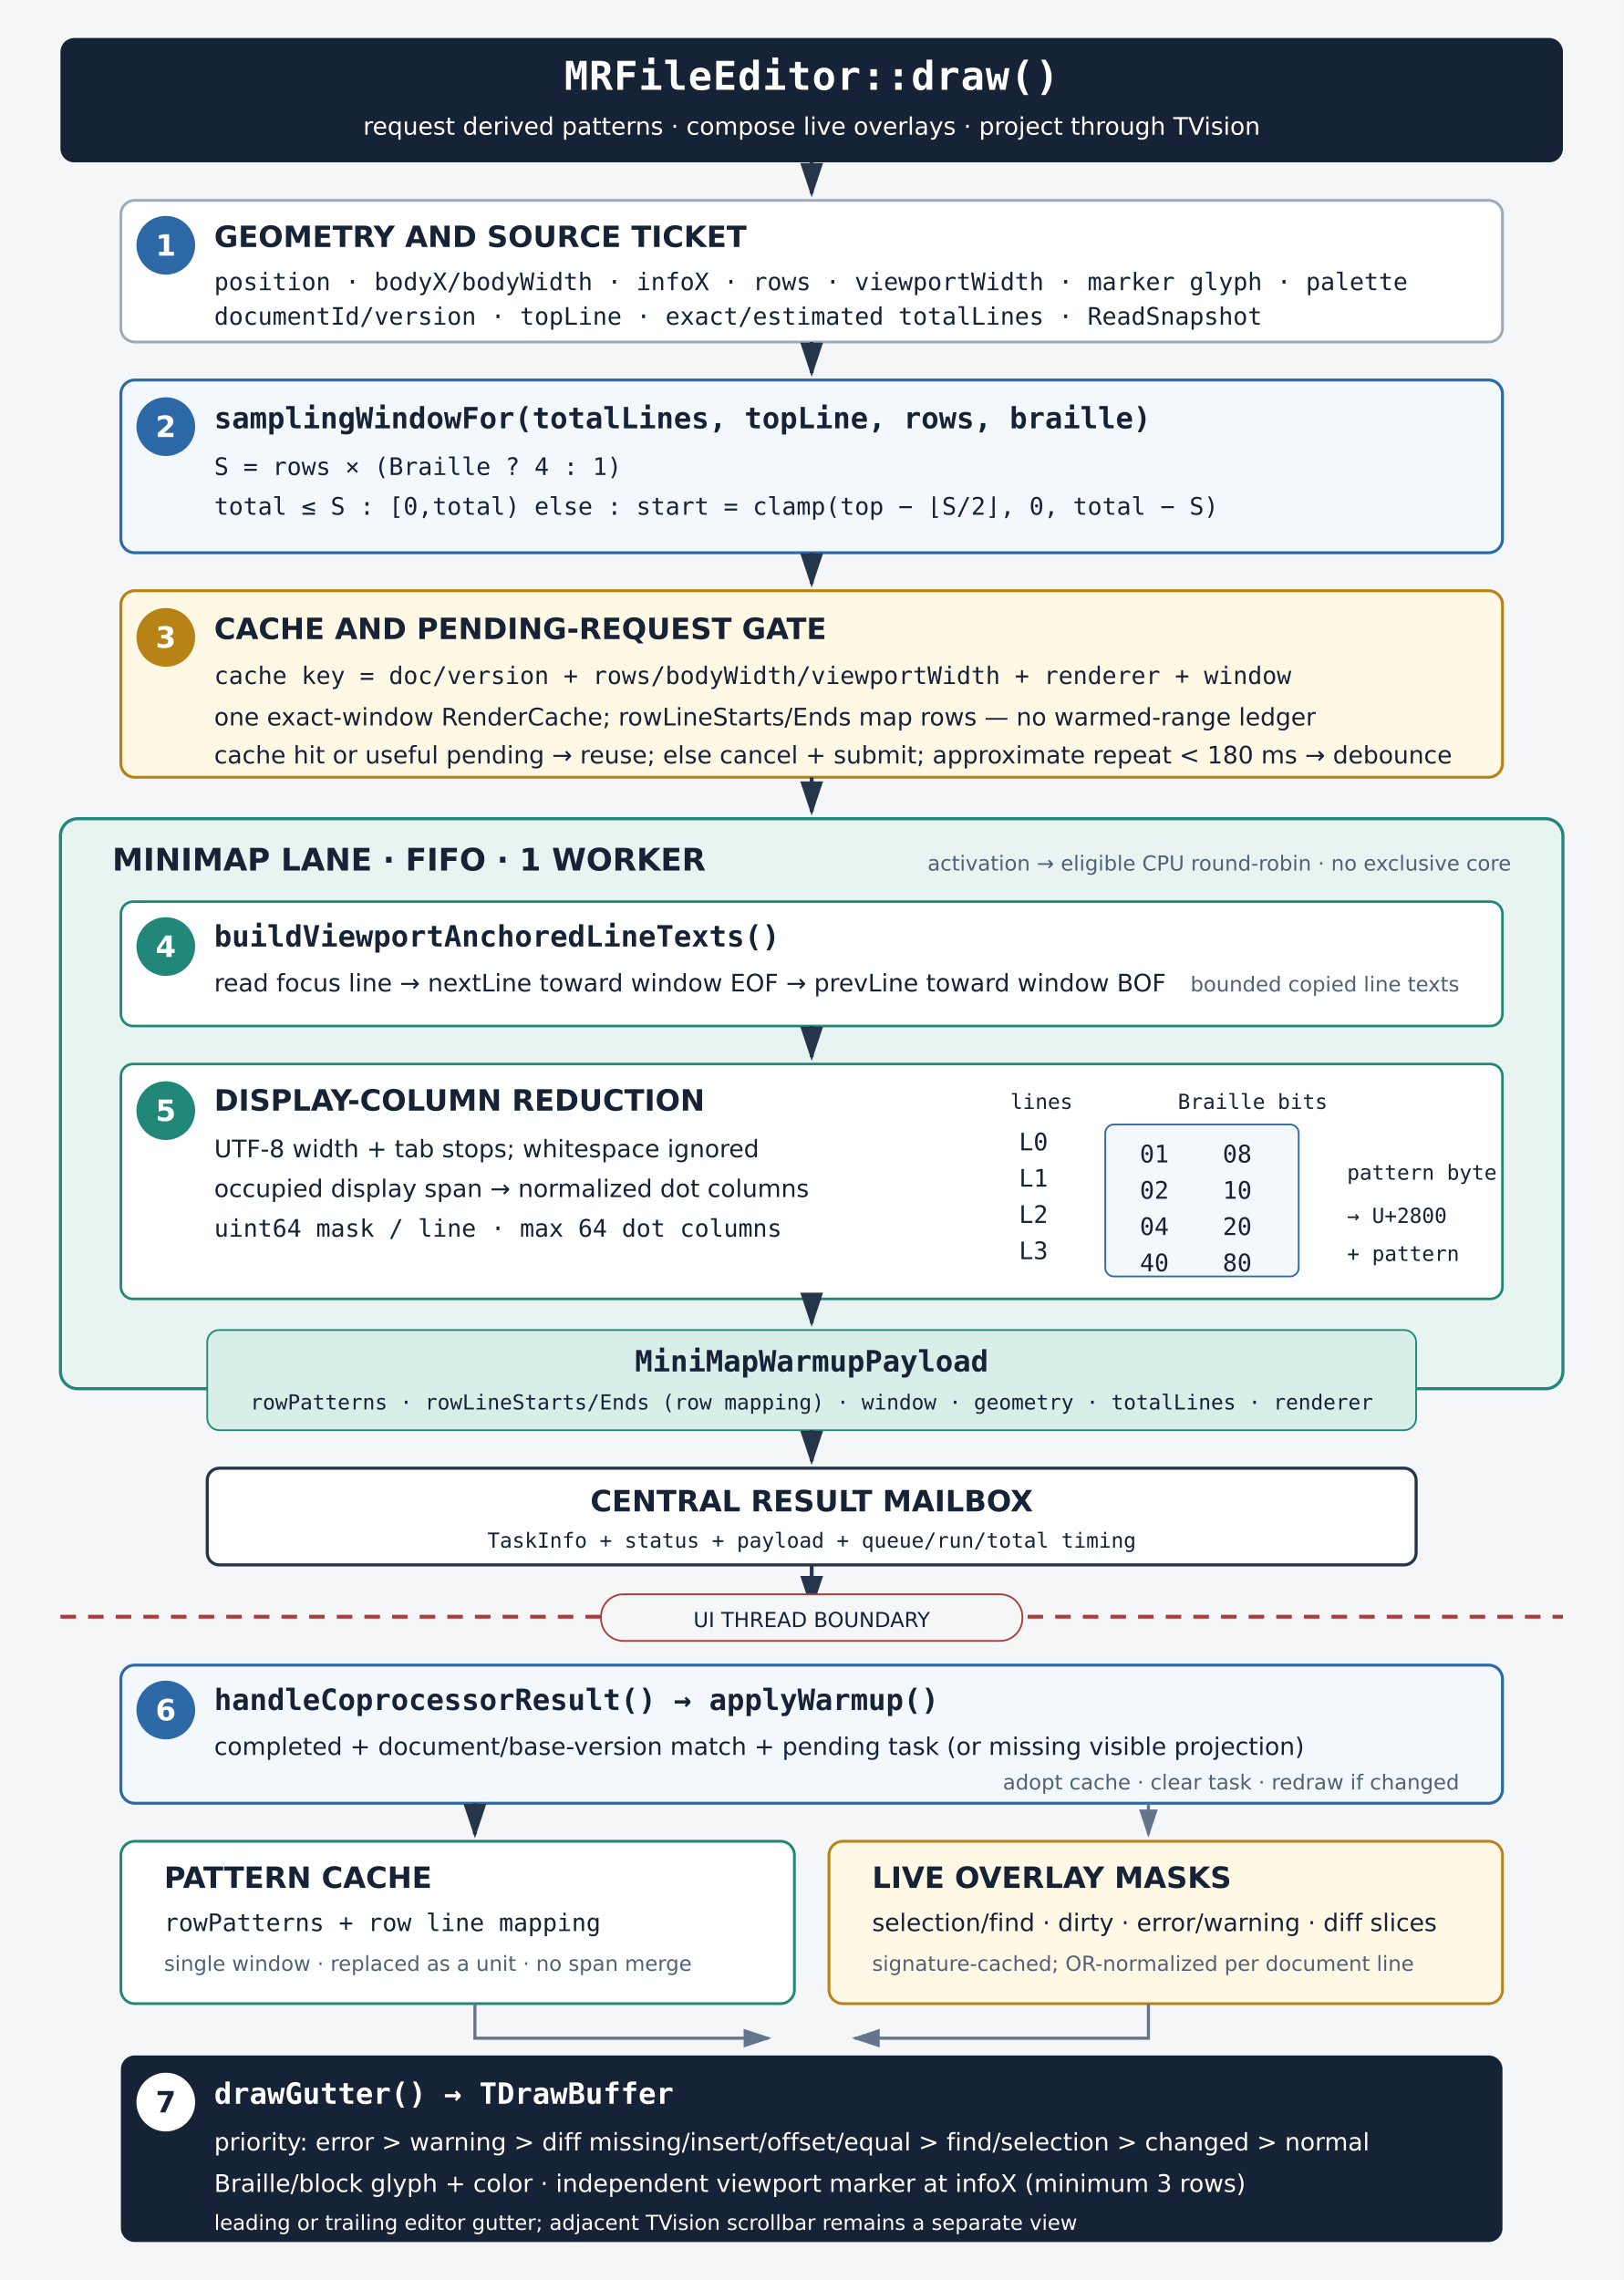
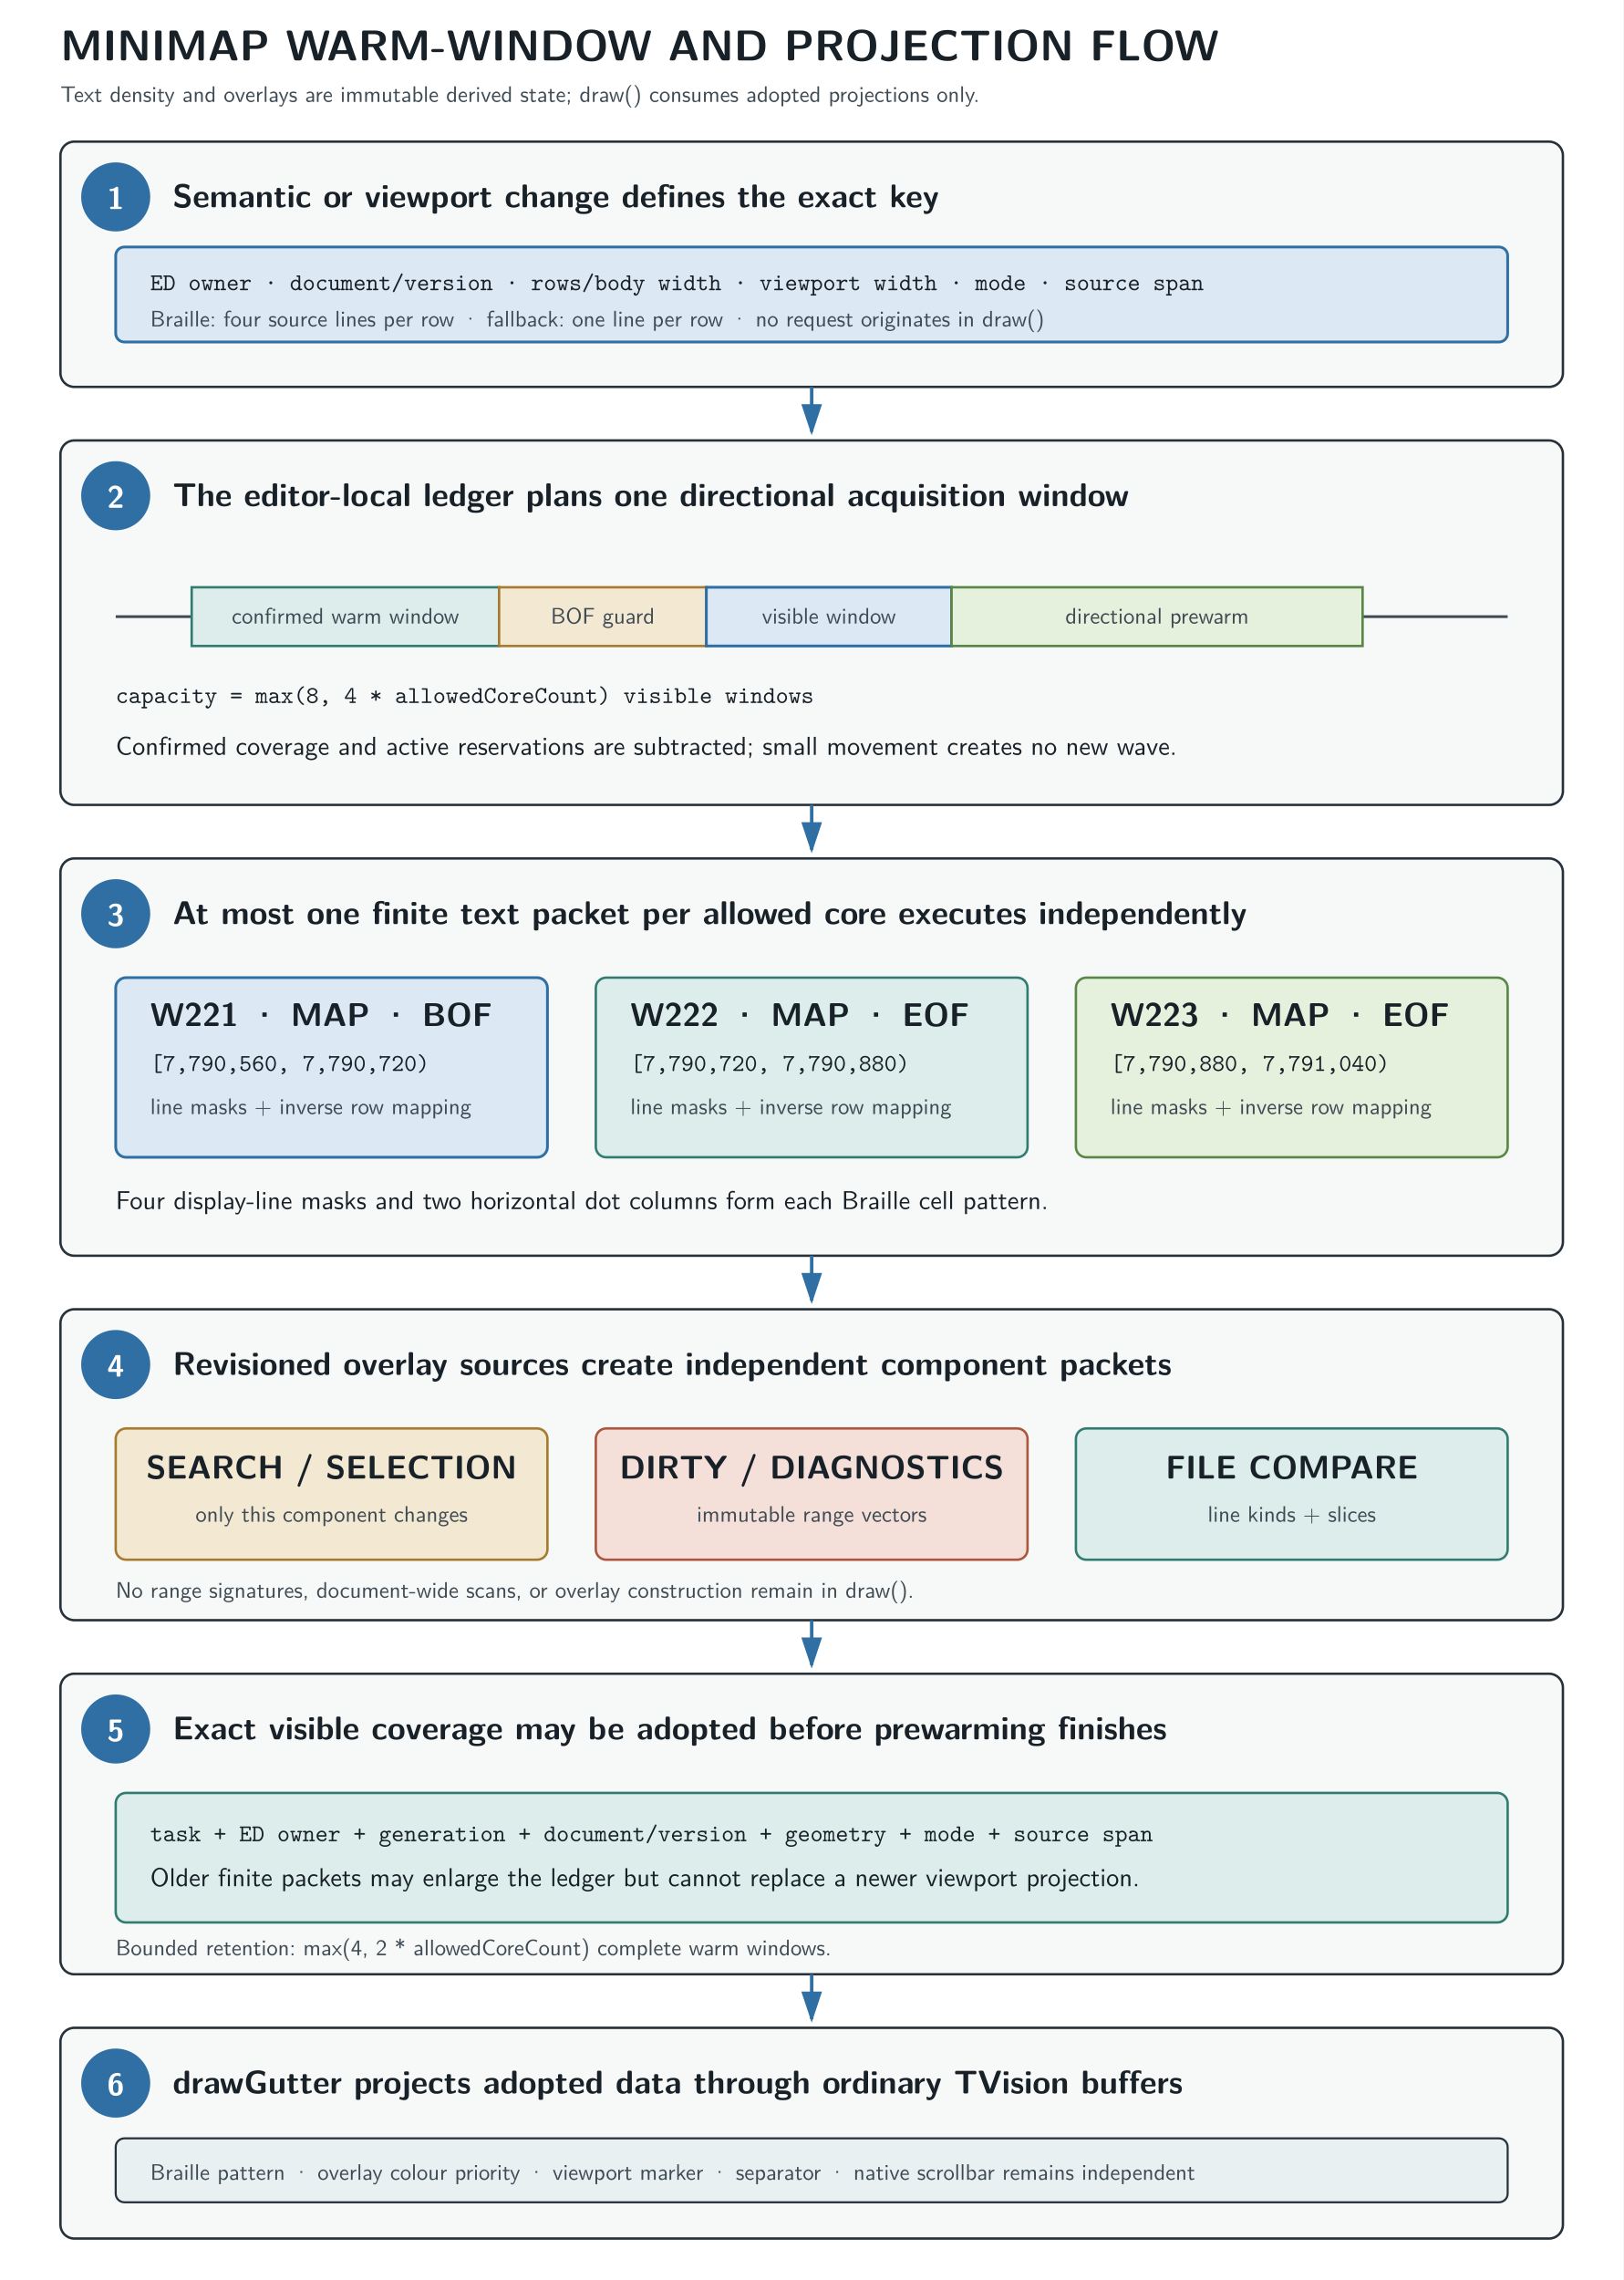
<svg xmlns="http://www.w3.org/2000/svg" width="940" height="1320" viewBox="0 0 940 1320" role="img" aria-labelledby="title desc">
  <defs>
    <marker id="arrow" markerWidth="10" markerHeight="10" refX="8" refY="3" orient="auto" markerUnits="strokeWidth">
-       <path d="M0,0 L0,6 L9,3 z" fill="#26364a" />
+       <path d="M0,0 L0,6 L9,3 z" fill="#3f4b54" />
    </marker>
-     <marker id="arrowLight" markerWidth="10" markerHeight="10" refX="8" refY="3" orient="auto" markerUnits="strokeWidth">
-       <path d="M0,0 L0,6 L9,3 z" fill="#64748b" />
+     <marker id="arrowBlue" markerWidth="10" markerHeight="10" refX="8" refY="3" orient="auto" markerUnits="strokeWidth">
+       <path d="M0,0 L0,6 L9,3 z" fill="#2f6fa3" />
    </marker>
    <style>
-       .sans { font-family: "DejaVu Sans", Arial, sans-serif; fill: #162235; }
-       .mono { font-family: "DejaVu Sans Mono", Consolas, monospace; fill: #162235; }
-       .title { font-size: 23px; font-weight: 700; letter-spacing: .5px; }
-       .head { font-size: 18px; font-weight: 700; }
-       .stage { font-size: 17px; font-weight: 700; }
-       .body { font-size: 14px; }
-       .small { font-size: 12px; }
-       .inverse { fill: #ffffff; }
-       .muted { fill: #516174; }
-       .card { fill: #ffffff; stroke: #9daaba; stroke-width: 1.6; }
-       .flow { fill: none; stroke: #26364a; stroke-width: 2.2; marker-end: url(#arrow); }
-       .branch { fill: none; stroke: #64748b; stroke-width: 1.8; marker-end: url(#arrowLight); }
+       .title { font: 700 25px 'Latin Modern Sans', 'DejaVu Sans', sans-serif; fill: #182128; }
+       .panel-title { font: 700 19px 'Latin Modern Sans', 'DejaVu Sans', sans-serif; fill: #182128; }
+       .heading { font: 700 14px 'Latin Modern Sans', 'DejaVu Sans', sans-serif; fill: #59656e; letter-spacing: 0.4px; }
+       .body { font: 15px 'Latin Modern Sans', 'DejaVu Sans', sans-serif; fill: #182128; }
+       .small { font: 13px 'Latin Modern Sans', 'DejaVu Sans', sans-serif; fill: #3f4b54; }
+       .code { font: 14px 'Latin Modern Mono', 'DejaVu Sans Mono', monospace; fill: #182128; }
+       .badge { font: 700 18px 'Latin Modern Sans', 'DejaVu Sans', sans-serif; fill: #ffffff; text-anchor: middle; }
+       .box { fill: #f7f8f8; stroke: #27313a; stroke-width: 1.4; }
+       .flow { fill: none; stroke: #3f4b54; stroke-width: 1.8; marker-end: url(#arrow); }
+       .flow-blue { fill: none; stroke: #2f6fa3; stroke-width: 2; marker-end: url(#arrowBlue); }
+       .blue { fill: #dce8f4; stroke: #2f6fa3; stroke-width: 1.6; }
+       .green { fill: #dcedeb; stroke: #317c70; stroke-width: 1.4; }
+       .lime { fill: #e5f0dd; stroke: #588646; stroke-width: 1.4; }
+       .gold { fill: #f3e8d1; stroke: #a77b2f; stroke-width: 1.4; }
+       .red { fill: #f4dfd9; stroke: #ad563e; stroke-width: 1.4; }
    </style>
  </defs>
-   <rect width="940" height="1320" fill="#f4f6f8" />
-   <rect x="35" y="22" width="870" height="72" rx="8" fill="#162235" />
-   <text x="470" y="52" text-anchor="middle" class="mono title inverse">MRFileEditor::draw()</text>
-   <text x="470" y="78" text-anchor="middle" class="sans body inverse">request derived patterns · compose live overlays · project through TVision</text>
-   <path d="M470 94 L470 112" class="flow" />
-   <rect x="70" y="116" width="800" height="82" rx="8" class="card" />
-   <circle cx="96" cy="142" r="17" fill="#2d69a6" />
-   <text x="96" y="148" text-anchor="middle" class="sans stage inverse">1</text>
-   <text x="124" y="143" class="sans stage">GEOMETRY AND SOURCE TICKET</text>
-   <text x="124" y="168" class="mono body">position · bodyX/bodyWidth · infoX · rows · viewportWidth · marker glyph · palette</text>
-   <text x="124" y="188" class="mono body">documentId/version · topLine · exact/estimated totalLines · ReadSnapshot</text>
-   <path d="M470 198 L470 216" class="flow" />
-   <rect x="70" y="220" width="800" height="100" rx="8" fill="#f3f8fd" stroke="#2d69a6" stroke-width="1.7" />
-   <circle cx="96" cy="247" r="17" fill="#2d69a6" />
-   <text x="96" y="253" text-anchor="middle" class="sans stage inverse">2</text>
-   <text x="124" y="248" class="mono stage">samplingWindowFor(totalLines, topLine, rows, braille)</text>
-   <text x="124" y="275" class="mono body">S = rows × (Braille ? 4 : 1)</text>
-   <text x="124" y="298" class="mono body">total ≤ S : [0,total)   else : start = clamp(top − ⌊S/2⌋, 0, total − S)</text>
-   <path d="M470 320 L470 338" class="flow" />
-   <rect x="70" y="342" width="800" height="108" rx="8" fill="#fff8e5" stroke="#b78316" stroke-width="1.7" />
-   <circle cx="96" cy="369" r="17" fill="#b78316" />
-   <text x="96" y="375" text-anchor="middle" class="sans stage inverse">3</text>
-   <text x="124" y="370" class="sans stage">CACHE AND PENDING-REQUEST GATE</text>
-   <text x="124" y="396" class="mono body">cache key = doc/version + rows/bodyWidth/viewportWidth + renderer + window</text>
-   <text x="124" y="420" class="sans body">one exact-window RenderCache; rowLineStarts/Ends map rows — no warmed-range ledger</text>
-   <text x="124" y="442" class="sans body">cache hit or useful pending → reuse; else cancel + submit; approximate repeat &lt; 180 ms → debounce</text>
-   <path d="M470 450 L470 470" class="flow" />
-   <rect x="35" y="474" width="870" height="330" rx="10" fill="#e7f4f1" stroke="#218779" stroke-width="1.8" />
-   <text x="65" y="504" class="sans head" fill="#17685e">MINIMAP LANE · FIFO · 1 WORKER</text>
-   <text x="875" y="504" text-anchor="end" class="sans small muted">activation → eligible CPU round-robin · no exclusive core</text>
-   <rect x="70" y="522" width="800" height="72" rx="7" fill="#ffffff" stroke="#218779" stroke-width="1.5" />
-   <circle cx="96" cy="548" r="17" fill="#218779" />
-   <text x="96" y="554" text-anchor="middle" class="sans stage inverse">4</text>
-   <text x="124" y="548" class="mono stage">buildViewportAnchoredLineTexts()</text>
-   <text x="124" y="574" class="sans body">read focus line → nextLine toward window EOF → prevLine toward window BOF</text>
-   <text x="845" y="574" text-anchor="end" class="sans small muted">bounded copied line texts</text>
-   <path d="M470 594 L470 612" class="flow" />
-   <rect x="70" y="616" width="800" height="136" rx="7" fill="#ffffff" stroke="#218779" stroke-width="1.5" />
-   <circle cx="96" cy="643" r="17" fill="#218779" />
-   <text x="96" y="649" text-anchor="middle" class="sans stage inverse">5</text>
-   <text x="124" y="643" class="sans stage">DISPLAY-COLUMN REDUCTION</text>
-   <text x="124" y="670" class="sans body">UTF-8 width + tab stops; whitespace ignored</text>
-   <text x="124" y="693" class="sans body">occupied display span → normalized dot columns</text>
-   <text x="124" y="716" class="mono body">uint64 mask / line · max 64 dot columns</text>
-   <text x="585" y="642" class="mono small">lines</text>
-   <text x="682" y="642" class="mono small">Braille bits</text>
-   <text x="590" y="666" class="mono body">L0</text>
-   <text x="590" y="687" class="mono body">L1</text>
-   <text x="590" y="708" class="mono body">L2</text>
-   <text x="590" y="729" class="mono body">L3</text>
-   <rect x="640" y="651" width="112" height="88" rx="5" fill="#f3f8fd" stroke="#2d69a6" />
-   <text x="660" y="673" class="mono body">01</text>
-   <text x="708" y="673" class="mono body">08</text>
-   <text x="660" y="694" class="mono body">02</text>
-   <text x="708" y="694" class="mono body">10</text>
-   <text x="660" y="715" class="mono body">04</text>
-   <text x="708" y="715" class="mono body">20</text>
-   <text x="660" y="736" class="mono body">40</text>
-   <text x="708" y="736" class="mono body">80</text>
-   <text x="780" y="683" class="mono small">pattern byte</text>
-   <text x="780" y="708" class="mono small">→ U+2800</text>
-   <text x="780" y="730" class="mono small">+ pattern</text>
-   <path d="M470 752 L470 766" class="flow" />
-   <rect x="120" y="770" width="700" height="58" rx="7" fill="#d8eee9" stroke="#218779" />
-   <text x="470" y="794" text-anchor="middle" class="mono stage">MiniMapWarmupPayload</text>
-   <text x="470" y="816" text-anchor="middle" class="mono small">rowPatterns · rowLineStarts/Ends (row mapping) · window · geometry · totalLines · renderer</text>
-   <path d="M470 828 L470 846" class="flow" />
-   <rect x="120" y="850" width="700" height="56" rx="7" fill="#ffffff" stroke="#26364a" stroke-width="1.8" />
-   <text x="470" y="875" text-anchor="middle" class="sans stage">CENTRAL RESULT MAILBOX</text>
-   <text x="470" y="896" text-anchor="middle" class="mono small">TaskInfo + status + payload + queue/run/total timing</text>
-   <path d="M470 906 L470 930" class="flow" />
-   <line x1="35" y1="936" x2="905" y2="936" stroke="#b03a3a" stroke-width="2.2" stroke-dasharray="9 7" />
-   <rect x="348" y="923" width="244" height="27" rx="13" fill="#f4f6f8" stroke="#b03a3a" />
-   <text x="470" y="942" text-anchor="middle" class="sans small" fill="#8f2929">UI THREAD BOUNDARY</text>
-   <rect x="70" y="964" width="800" height="80" rx="8" fill="#f3f8fd" stroke="#2d69a6" stroke-width="1.7" />
-   <circle cx="96" cy="990" r="17" fill="#2d69a6" />
-   <text x="96" y="996" text-anchor="middle" class="sans stage inverse">6</text>
-   <text x="124" y="990" class="mono stage">handleCoprocessorResult() → applyWarmup()</text>
-   <text x="124" y="1016" class="sans body">completed + document/base-version match + pending task (or missing visible projection)</text>
-   <text x="845" y="1036" text-anchor="end" class="sans small muted">adopt cache · clear task · redraw if changed</text>
-   <path d="M275 1044 L275 1062" class="flow" />
-   <path d="M665 1044 L665 1062" class="branch" />
-   <rect x="70" y="1066" width="390" height="94" rx="8" fill="#ffffff" stroke="#218779" stroke-width="1.6" />
-   <text x="95" y="1093" class="sans stage">PATTERN CACHE</text>
-   <text x="95" y="1118" class="mono body">rowPatterns + row line mapping</text>
-   <text x="95" y="1141" class="sans small muted">single window · replaced as a unit · no span merge</text>
-   <rect x="480" y="1066" width="390" height="94" rx="8" fill="#fff8e5" stroke="#b78316" stroke-width="1.6" />
-   <text x="505" y="1093" class="sans stage">LIVE OVERLAY MASKS</text>
-   <text x="505" y="1118" class="sans body">selection/find · dirty · error/warning · diff slices</text>
-   <text x="505" y="1141" class="sans small muted">signature-cached; OR-normalized per document line</text>
-   <path d="M275 1160 L275 1180 L445 1180" class="branch" />
-   <path d="M665 1160 L665 1180 L495 1180" class="branch" />
-   <rect x="70" y="1190" width="800" height="108" rx="8" fill="#162235" />
-   <circle cx="96" cy="1217" r="17" fill="#ffffff" />
-   <text x="96" y="1223" text-anchor="middle" class="sans stage">7</text>
-   <text x="124" y="1218" class="mono stage inverse">drawGutter() → TDrawBuffer</text>
-   <text x="124" y="1245" class="sans body inverse">priority: error &gt; warning &gt; diff missing/insert/offset/equal &gt; find/selection &gt; changed &gt; normal</text>
-   <text x="124" y="1269" class="sans body inverse">Braille/block glyph + color · independent viewport marker at infoX (minimum 3 rows)</text>
-   <text x="124" y="1291" class="sans small inverse">leading or trailing editor gutter; adjacent TVision scrollbar remains a separate view</text>
+   <rect width="940" height="1320" fill="#ffffff" />
+   <text x="35" y="35" class="title">MINIMAP WARM-WINDOW AND PROJECTION FLOW</text>
+   <text x="35" y="59" class="small">Text density and overlays are immutable derived state; draw() consumes adopted projections only.</text>
+   <rect x="35" y="82" width="870" height="142" rx="8" class="box" />
+   <circle cx="67" cy="114" r="20" fill="#2f6fa3" />
+   <text x="67" y="121" class="badge">1</text>
+   <text x="100" y="120" class="panel-title">Semantic or viewport change defines the exact key</text>
+   <rect x="67" y="143" width="806" height="55" rx="5" class="blue" />
+   <text x="87" y="168" class="code">ED owner · document/version · rows/body width · viewport width · mode · source span</text>
+   <text x="87" y="189" class="small">Braille: four source lines per row · fallback: one line per row · no request originates in draw()</text>
+   <path d="M470 224 L470 250" class="flow-blue" />
+   <rect x="35" y="255" width="870" height="211" rx="8" class="box" />
+   <circle cx="67" cy="287" r="20" fill="#2f6fa3" />
+   <text x="67" y="294" class="badge">2</text>
+   <text x="100" y="293" class="panel-title">The editor-local ledger plans one directional acquisition window</text>
+   <line x1="67" y1="357" x2="873" y2="357" stroke="#3f4b54" stroke-width="1.6" />
+   <rect x="111" y="340" width="178" height="34" class="green" />
+   <rect x="289" y="340" width="120" height="34" class="gold" />
+   <rect x="409" y="340" width="142" height="34" class="blue" />
+   <rect x="551" y="340" width="238" height="34" class="lime" />
+   <text x="200" y="361" class="small" text-anchor="middle">confirmed warm window</text>
+   <text x="349" y="361" class="small" text-anchor="middle">BOF guard</text>
+   <text x="480" y="361" class="small" text-anchor="middle">visible window</text>
+   <text x="670" y="361" class="small" text-anchor="middle">directional prewarm</text>
+   <text x="67" y="407" class="code">capacity = max(8, 4 * allowedCoreCount) visible windows</text>
+   <text x="67" y="437" class="body">Confirmed coverage and active reservations are subtracted; small movement creates no new wave.</text>
+   <path d="M470 466 L470 492" class="flow-blue" />
+   <rect x="35" y="497" width="870" height="230" rx="8" class="box" />
+   <circle cx="67" cy="529" r="20" fill="#2f6fa3" />
+   <text x="67" y="536" class="badge">3</text>
+   <text x="100" y="535" class="panel-title">At most one finite text packet per allowed core executes independently</text>
+   <rect x="67" y="566" width="250" height="104" rx="6" class="blue" />
+   <text x="87" y="594" class="panel-title">W221 · MAP · BOF</text>
+   <text x="87" y="620" class="code">[7,790,560, 7,790,720)</text>
+   <text x="87" y="645" class="small">line masks + inverse row mapping</text>
+   <rect x="345" y="566" width="250" height="104" rx="6" class="green" />
+   <text x="365" y="594" class="panel-title">W222 · MAP · EOF</text>
+   <text x="365" y="620" class="code">[7,790,720, 7,790,880)</text>
+   <text x="365" y="645" class="small">line masks + inverse row mapping</text>
+   <rect x="623" y="566" width="250" height="104" rx="6" class="lime" />
+   <text x="643" y="594" class="panel-title">W223 · MAP · EOF</text>
+   <text x="643" y="620" class="code">[7,790,880, 7,791,040)</text>
+   <text x="643" y="645" class="small">line masks + inverse row mapping</text>
+   <text x="67" y="700" class="body">Four display-line masks and two horizontal dot columns form each Braille cell pattern.</text>
+   <path d="M470 727 L470 753" class="flow-blue" />
+   <rect x="35" y="758" width="870" height="180" rx="8" class="box" />
+   <circle cx="67" cy="790" r="20" fill="#2f6fa3" />
+   <text x="67" y="797" class="badge">4</text>
+   <text x="100" y="796" class="panel-title">Revisioned overlay sources create independent component packets</text>
+   <rect x="67" y="827" width="250" height="76" rx="6" class="gold" />
+   <text x="192" y="856" class="panel-title" text-anchor="middle">SEARCH / SELECTION</text>
+   <text x="192" y="881" class="small" text-anchor="middle">only this component changes</text>
+   <rect x="345" y="827" width="250" height="76" rx="6" class="red" />
+   <text x="470" y="856" class="panel-title" text-anchor="middle">DIRTY / DIAGNOSTICS</text>
+   <text x="470" y="881" class="small" text-anchor="middle">immutable range vectors</text>
+   <rect x="623" y="827" width="250" height="76" rx="6" class="green" />
+   <text x="748" y="856" class="panel-title" text-anchor="middle">FILE COMPARE</text>
+   <text x="748" y="881" class="small" text-anchor="middle">line kinds + slices</text>
+   <text x="67" y="925" class="small">No range signatures, document-wide scans, or overlay construction remain in draw().</text>
+   <path d="M470 938 L470 964" class="flow-blue" />
+   <rect x="35" y="969" width="870" height="174" rx="8" class="box" />
+   <circle cx="67" cy="1001" r="20" fill="#2f6fa3" />
+   <text x="67" y="1008" class="badge">5</text>
+   <text x="100" y="1007" class="panel-title">Exact visible coverage may be adopted before prewarming finishes</text>
+   <rect x="67" y="1038" width="806" height="75" rx="6" class="green" />
+   <text x="87" y="1066" class="code">task + ED owner + generation + document/version + geometry + mode + source span</text>
+   <text x="87" y="1092" class="body">Older finite packets may enlarge the ledger but cannot replace a newer viewport projection.</text>
+   <text x="67" y="1132" class="small">Bounded retention: max(4, 2 * allowedCoreCount) complete warm windows.</text>
+   <path d="M470 1143 L470 1169" class="flow-blue" />
+   <rect x="35" y="1174" width="870" height="122" rx="8" class="box" />
+   <circle cx="67" cy="1206" r="20" fill="#2f6fa3" />
+   <text x="67" y="1213" class="badge">6</text>
+   <text x="100" y="1212" class="panel-title">drawGutter projects adopted data through ordinary TVision buffers</text>
+   <rect x="67" y="1238" width="806" height="37" rx="5" fill="#e8f0f2" stroke="#27313a" stroke-width="1.2" />
+   <text x="87" y="1262" class="small">Braille pattern · overlay colour priority · viewport marker · separator · native scrollbar remains independent</text>
</svg>
